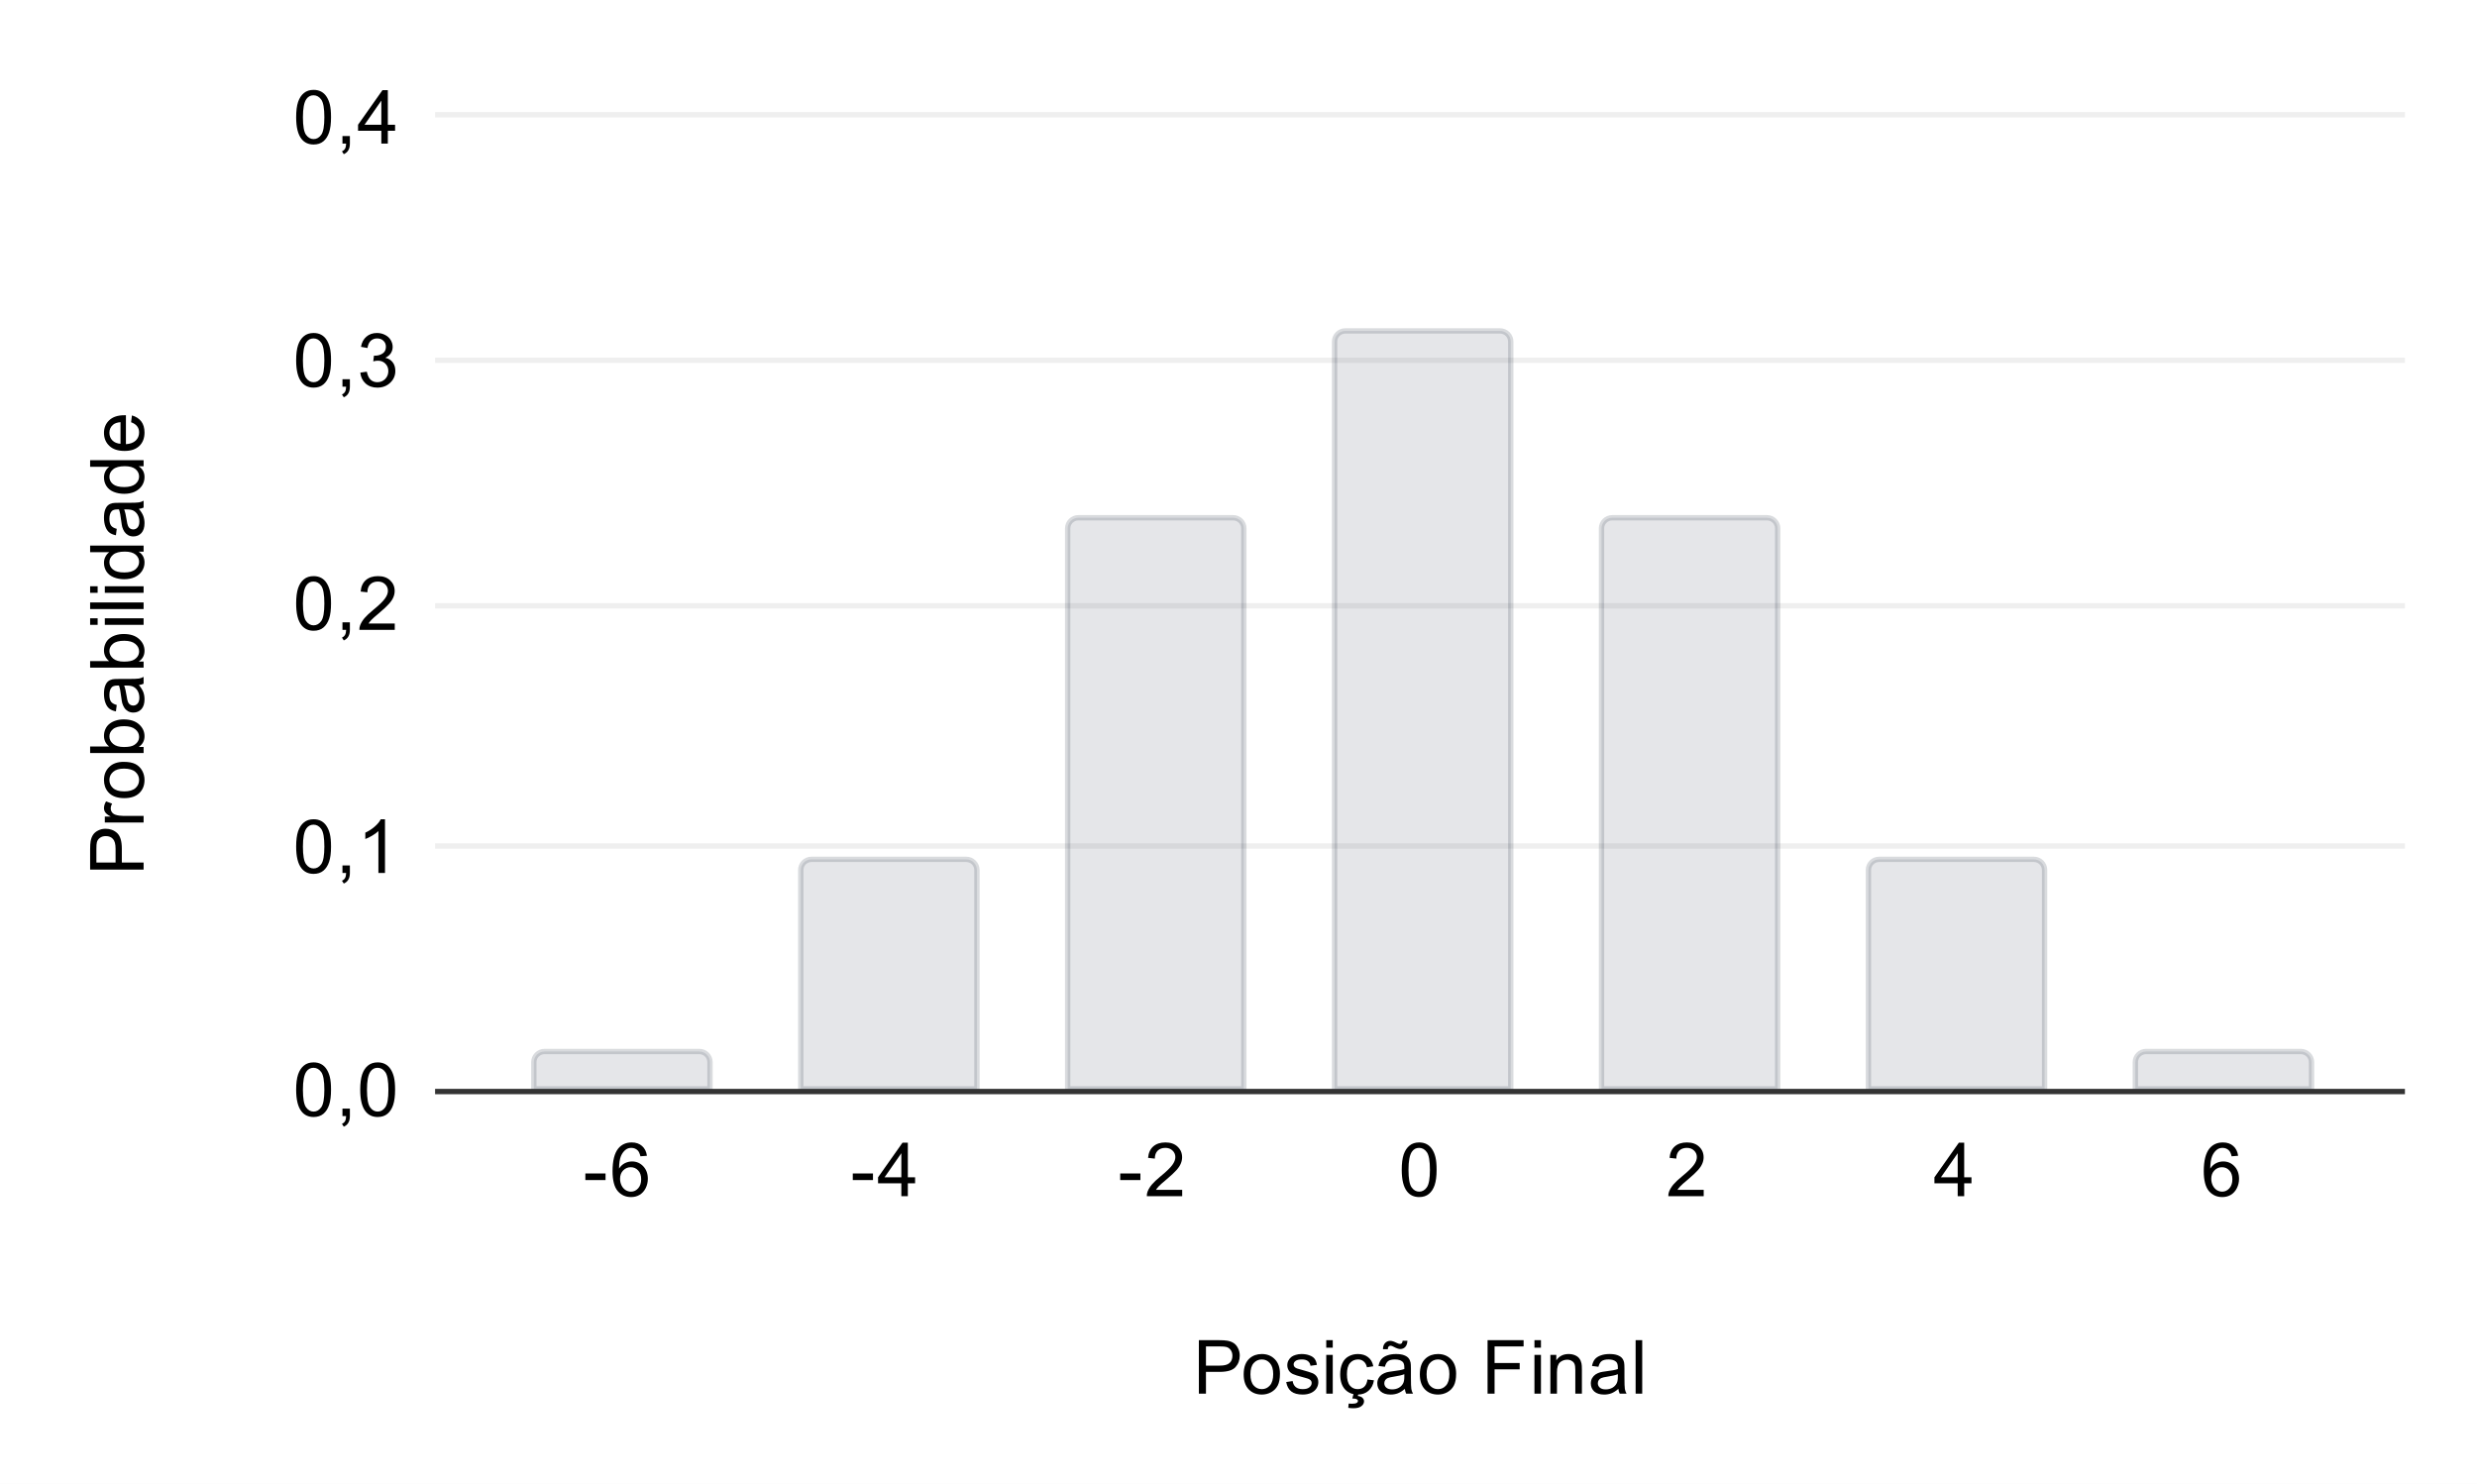
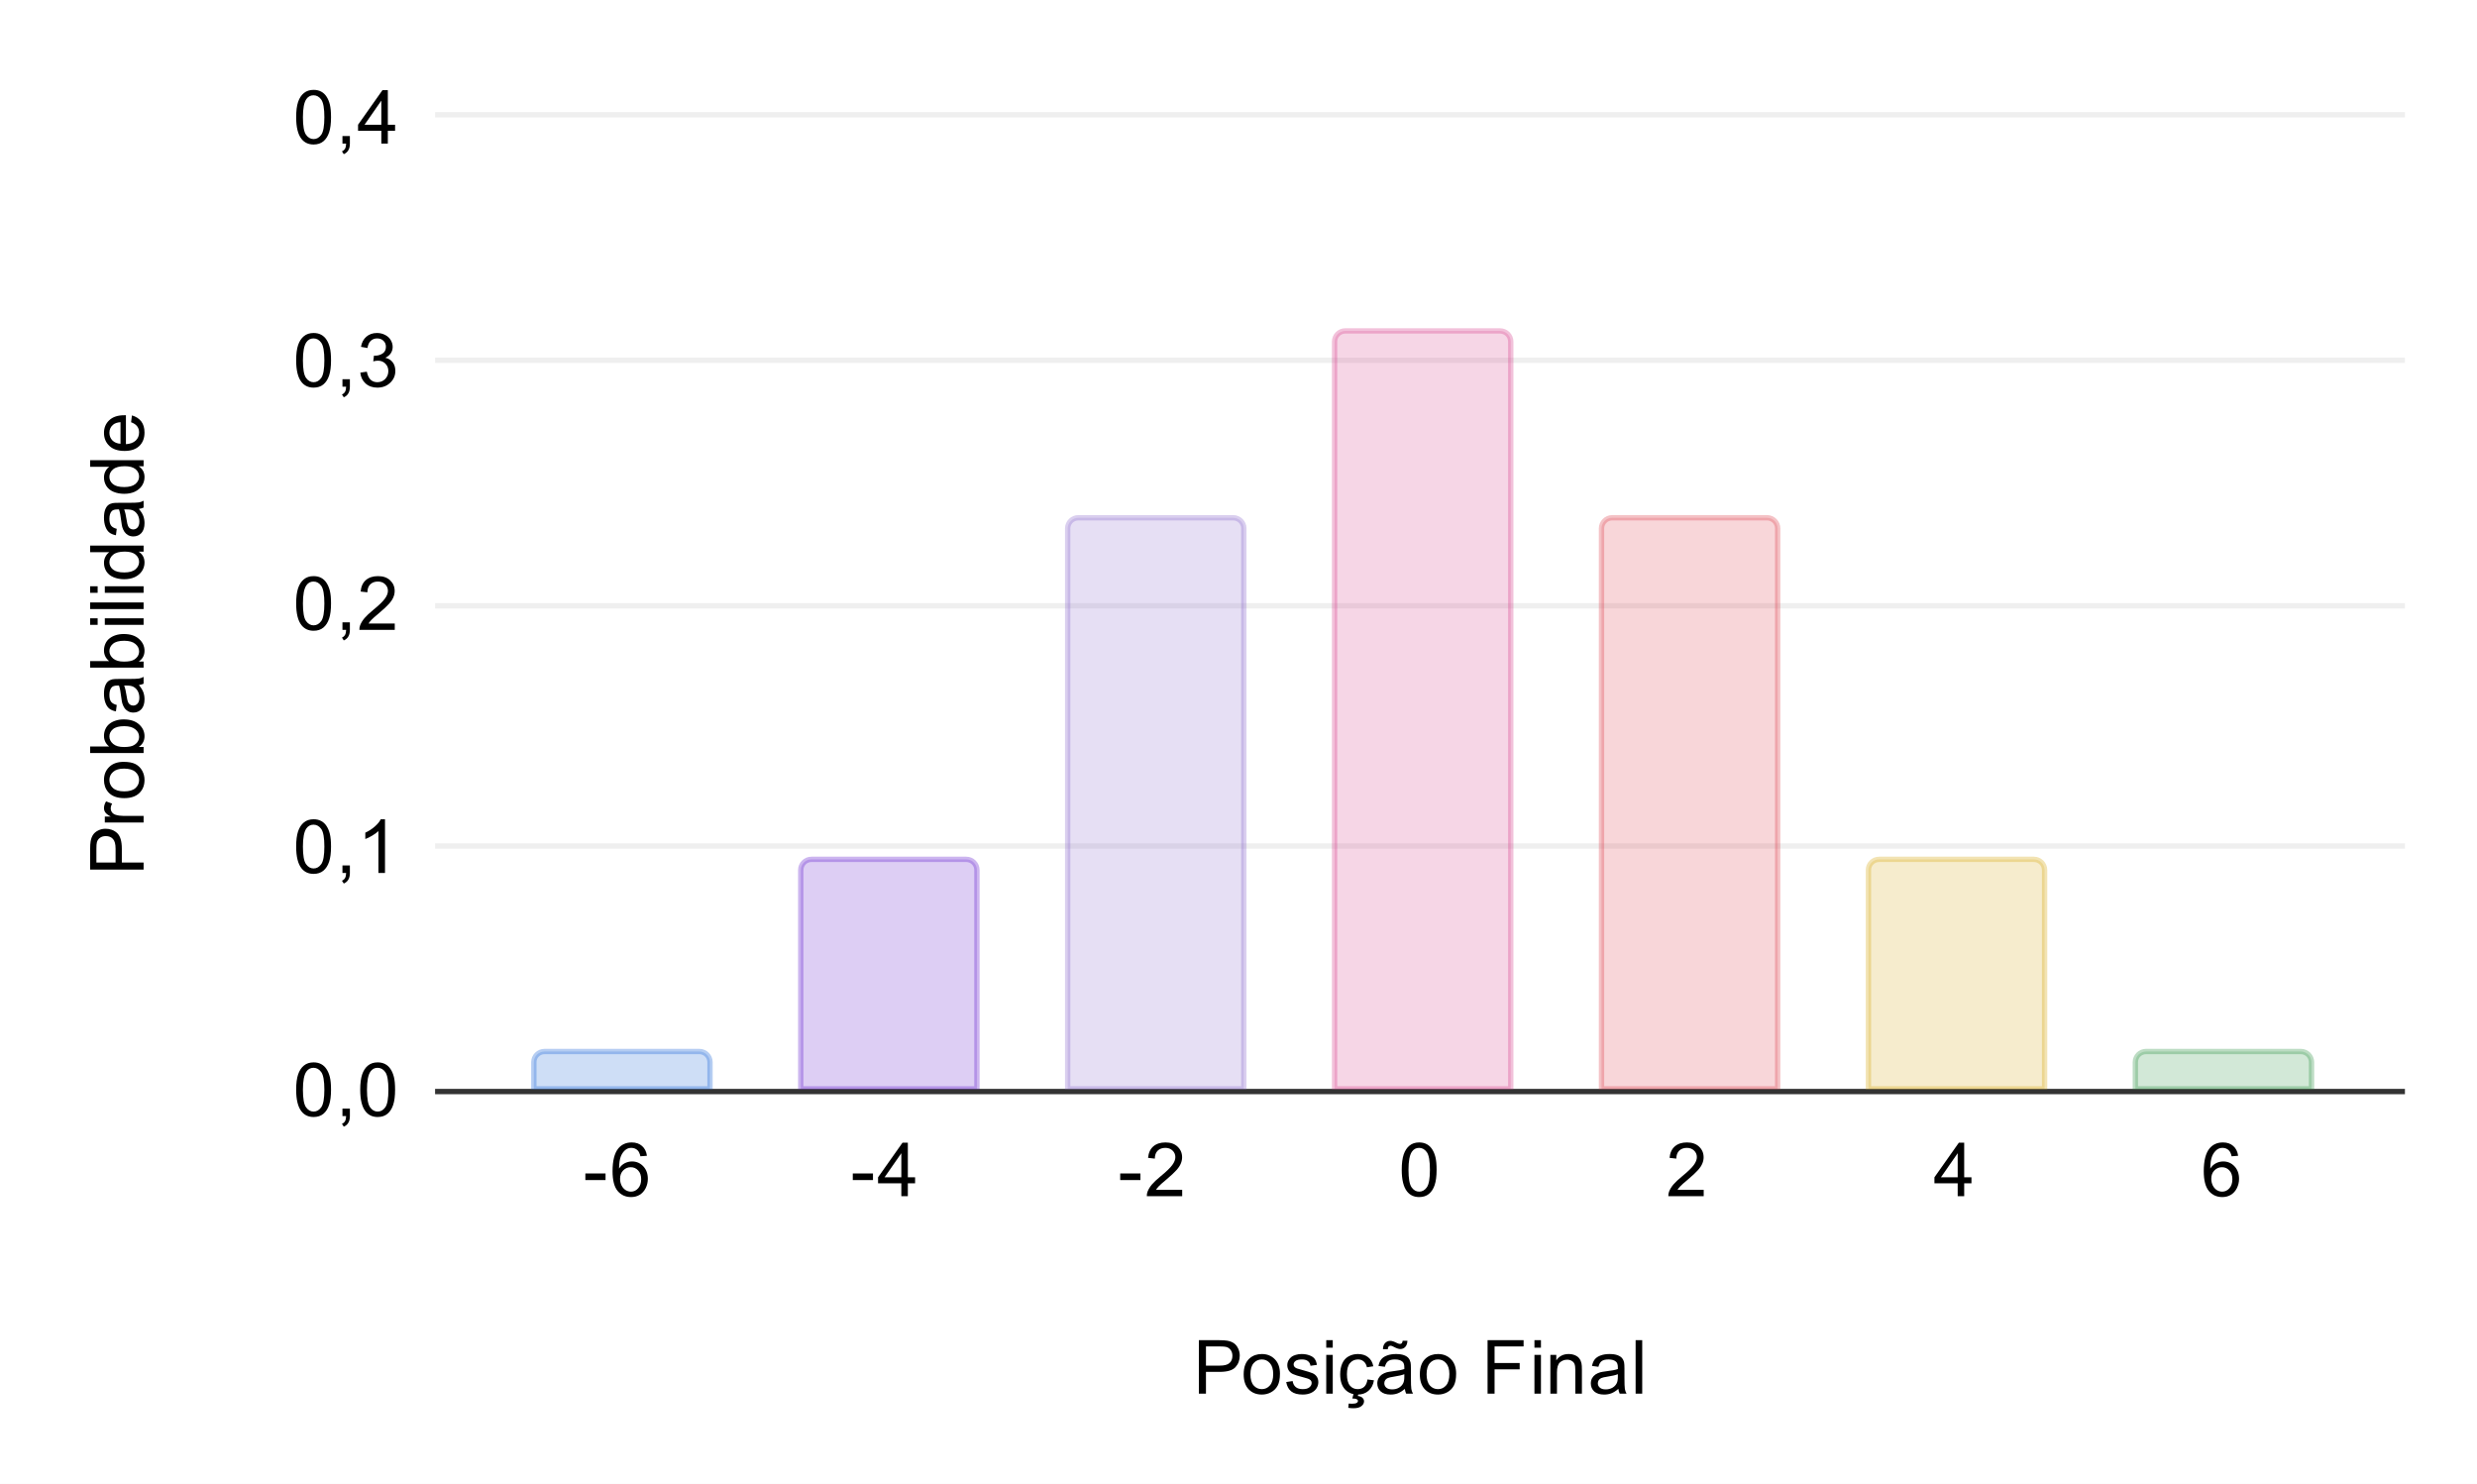
<svg xmlns="http://www.w3.org/2000/svg" version="1.1" viewBox="0.0 0.0 464.0 278.0" fill="none" stroke="none" stroke-linecap="square" stroke-miterlimit="10" width="464" height="278">
  <path fill="#ffffff" d="M0 0L464.0 0L464.0 278.0L0 278.0L0 0Z" fill-rule="nonzero" />
  <path stroke="#333333" stroke-width="1.0" stroke-linecap="butt" d="M81.5 204.5L450.5 204.5" fill-rule="nonzero" />
  <path stroke="#efefef" stroke-width="1.0" stroke-linecap="butt" d="M81.5 158.5L450.5 158.5" fill-rule="nonzero" />
  <path stroke="#efefef" stroke-width="1.0" stroke-linecap="butt" d="M81.5 113.5L450.5 113.5" fill-rule="nonzero" />
  <path stroke="#efefef" stroke-width="1.0" stroke-linecap="butt" d="M81.5 67.5L450.5 67.5" fill-rule="nonzero" />
  <path stroke="#efefef" stroke-width="1.0" stroke-linecap="butt" d="M81.5 21.5L450.5 21.5" fill-rule="nonzero" />
  <clipPath id="id_0">
    <path d="M81.9 21.9L450.1 21.9L450.1 204.1L81.9 204.1L81.9 21.9Z" clip-rule="nonzero" />
  </clipPath>
-   <path stroke="#001128" stroke-width="1.0" stroke-linecap="butt" stroke-opacity="0.149" clip-path="url(#id_0)" d="M133.0 204.0L100.0 204.0L100.0 199.0C100.0 197.895 100.895 197.0 102.0 197.0L131.0 197.0C132.105 197.0 133.0 197.895 133.0 199.0Z" fill-rule="nonzero" />
-   <path fill="#001128" fill-opacity="0.102" clip-path="url(#id_0)" d="M133.0 204.0L100.0 204.0L100.0 199.0C100.0 197.895 100.895 197.0 102.0 197.0L131.0 197.0C132.105 197.0 133.0 197.895 133.0 199.0Z" fill-rule="nonzero" />
-   <path stroke="#001128" stroke-width="1.0" stroke-linecap="butt" stroke-opacity="0.149" clip-path="url(#id_0)" d="M183.0 204.0L150.0 204.0L150.0 163.0C150.0 161.895 150.895 161.0 152.0 161.0L181.0 161.0C182.105 161.0 183.0 161.895 183.0 163.0Z" fill-rule="nonzero" />
-   <path fill="#001128" fill-opacity="0.102" clip-path="url(#id_0)" d="M183.0 204.0L150.0 204.0L150.0 163.0C150.0 161.895 150.895 161.0 152.0 161.0L181.0 161.0C182.105 161.0 183.0 161.895 183.0 163.0Z" fill-rule="nonzero" />
-   <path stroke="#001128" stroke-width="1.0" stroke-linecap="butt" stroke-opacity="0.149" clip-path="url(#id_0)" d="M233.0 204.0L200.0 204.0L200.0 99.0C200.0 97.895 200.895 97.0 202.0 97.0L231.0 97.0C232.105 97.0 233.0 97.895 233.0 99.0Z" fill-rule="nonzero" />
-   <path fill="#001128" fill-opacity="0.102" clip-path="url(#id_0)" d="M233.0 204.0L200.0 204.0L200.0 99.0C200.0 97.895 200.895 97.0 202.0 97.0L231.0 97.0C232.105 97.0 233.0 97.895 233.0 99.0Z" fill-rule="nonzero" />
-   <path stroke="#001128" stroke-width="1.0" stroke-linecap="butt" stroke-opacity="0.149" clip-path="url(#id_0)" d="M283.0 204.0L250.0 204.0L250.0 64.0C250.0 62.895 250.895 62.0 252.0 62.0L281.0 62.0C282.105 62.0 283.0 62.895 283.0 64.0Z" fill-rule="nonzero" />
-   <path fill="#001128" fill-opacity="0.102" clip-path="url(#id_0)" d="M283.0 204.0L250.0 204.0L250.0 64.0C250.0 62.895 250.895 62.0 252.0 62.0L281.0 62.0C282.105 62.0 283.0 62.895 283.0 64.0Z" fill-rule="nonzero" />
-   <path stroke="#001128" stroke-width="1.0" stroke-linecap="butt" stroke-opacity="0.149" clip-path="url(#id_0)" d="M333.0 204.0L300.0 204.0L300.0 99.0C300.0 97.895 300.895 97.0 302.0 97.0L331.0 97.0C332.105 97.0 333.0 97.895 333.0 99.0Z" fill-rule="nonzero" />
-   <path fill="#001128" fill-opacity="0.102" clip-path="url(#id_0)" d="M333.0 204.0L300.0 204.0L300.0 99.0C300.0 97.895 300.895 97.0 302.0 97.0L331.0 97.0C332.105 97.0 333.0 97.895 333.0 99.0Z" fill-rule="nonzero" />
-   <path stroke="#001128" stroke-width="1.0" stroke-linecap="butt" stroke-opacity="0.149" clip-path="url(#id_0)" d="M383.0 204.0L350.0 204.0L350.0 163.0C350.0 161.895 350.895 161.0 352.0 161.0L381.0 161.0C382.105 161.0 383.0 161.895 383.0 163.0Z" fill-rule="nonzero" />
-   <path fill="#001128" fill-opacity="0.102" clip-path="url(#id_0)" d="M383.0 204.0L350.0 204.0L350.0 163.0C350.0 161.895 350.895 161.0 352.0 161.0L381.0 161.0C382.105 161.0 383.0 161.895 383.0 163.0Z" fill-rule="nonzero" />
-   <path stroke="#001128" stroke-width="1.0" stroke-linecap="butt" stroke-opacity="0.149" clip-path="url(#id_0)" d="M433.0 204.0L400.0 204.0L400.0 199.0C400.0 197.895 400.895 197.0 402.0 197.0L431.0 197.0C432.105 197.0 433.0 197.895 433.0 199.0Z" fill-rule="nonzero" />
-   <path fill="#001128" fill-opacity="0.102" clip-path="url(#id_0)" d="M433.0 204.0L400.0 204.0L400.0 199.0C400.0 197.895 400.895 197.0 402.0 197.0L431.0 197.0C432.105 197.0 433.0 197.895 433.0 199.0Z" fill-rule="nonzero" />
+   <path stroke="#0b5cd5" stroke-width="1.0" stroke-linecap="butt" stroke-opacity="0.302" clip-path="url(#id_0)" d="M133.0 204.0L100.0 204.0L100.0 199.0C100.0 197.895 100.895 197.0 102.0 197.0L131.0 197.0C132.105 197.0 133.0 197.895 133.0 199.0Z" fill-rule="nonzero" />
+   <path fill="#0b5cd5" fill-opacity="0.2" clip-path="url(#id_0)" d="M133.0 204.0L100.0 204.0L100.0 199.0C100.0 197.895 100.895 197.0 102.0 197.0L131.0 197.0C132.105 197.0 133.0 197.895 133.0 199.0Z" fill-rule="nonzero" />
+   <path stroke="#560dcb" stroke-width="1.0" stroke-linecap="butt" stroke-opacity="0.302" clip-path="url(#id_0)" d="M183.0 204.0L150.0 204.0L150.0 163.0C150.0 161.895 150.895 161.0 152.0 161.0L181.0 161.0C182.105 161.0 183.0 161.895 183.0 163.0Z" fill-rule="nonzero" />
+   <path fill="#560dcb" fill-opacity="0.2" clip-path="url(#id_0)" d="M183.0 204.0L150.0 204.0L150.0 163.0C150.0 161.895 150.895 161.0 152.0 161.0L181.0 161.0C182.105 161.0 183.0 161.895 183.0 163.0Z" fill-rule="nonzero" />
+   <path stroke="#8660cb" stroke-width="1.0" stroke-linecap="butt" stroke-opacity="0.302" clip-path="url(#id_0)" d="M233.0 204.0L200.0 204.0L200.0 99.0C200.0 97.895 200.895 97.0 202.0 97.0L231.0 97.0C232.105 97.0 233.0 97.895 233.0 99.0Z" fill-rule="nonzero" />
+   <path fill="#8660cb" fill-opacity="0.2" clip-path="url(#id_0)" d="M233.0 204.0L200.0 204.0L200.0 99.0C200.0 97.895 200.895 97.0 202.0 97.0L231.0 97.0C232.105 97.0 233.0 97.895 233.0 99.0Z" fill-rule="nonzero" />
+   <path stroke="#d63384" stroke-width="1.0" stroke-linecap="butt" stroke-opacity="0.302" clip-path="url(#id_0)" d="M283.0 204.0L250.0 204.0L250.0 64.0C250.0 62.895 250.895 62.0 252.0 62.0L281.0 62.0C282.105 62.0 283.0 62.895 283.0 64.0Z" fill-rule="nonzero" />
+   <path fill="#d63384" fill-opacity="0.2" clip-path="url(#id_0)" d="M283.0 204.0L250.0 204.0L250.0 64.0C250.0 62.895 250.895 62.0 252.0 62.0L281.0 62.0C282.105 62.0 283.0 62.895 283.0 64.0Z" fill-rule="nonzero" />
+   <path stroke="#dc3545" stroke-width="1.0" stroke-linecap="butt" stroke-opacity="0.302" clip-path="url(#id_0)" d="M333.0 204.0L300.0 204.0L300.0 99.0C300.0 97.895 300.895 97.0 302.0 97.0L331.0 97.0C332.105 97.0 333.0 97.895 333.0 99.0Z" fill-rule="nonzero" />
+   <path fill="#dc3545" fill-opacity="0.2" clip-path="url(#id_0)" d="M333.0 204.0L300.0 204.0L300.0 99.0C300.0 97.895 300.895 97.0 302.0 97.0L331.0 97.0C332.105 97.0 333.0 97.895 333.0 99.0Z" fill-rule="nonzero" />
+   <path stroke="#d6a206" stroke-width="1.0" stroke-linecap="butt" stroke-opacity="0.302" clip-path="url(#id_0)" d="M383.0 204.0L350.0 204.0L350.0 163.0C350.0 161.895 350.895 161.0 352.0 161.0L381.0 161.0C382.105 161.0 383.0 161.895 383.0 163.0Z" fill-rule="nonzero" />
+   <path fill="#d6a206" fill-opacity="0.2" clip-path="url(#id_0)" d="M383.0 204.0L350.0 204.0L350.0 163.0C350.0 161.895 350.895 161.0 352.0 161.0L381.0 161.0C382.105 161.0 383.0 161.895 383.0 163.0Z" fill-rule="nonzero" />
+   <path stroke="#228c3a" stroke-width="1.0" stroke-linecap="butt" stroke-opacity="0.302" clip-path="url(#id_0)" d="M433.0 204.0L400.0 204.0L400.0 199.0C400.0 197.895 400.895 197.0 402.0 197.0L431.0 197.0C432.105 197.0 433.0 197.895 433.0 199.0Z" fill-rule="nonzero" />
+   <path fill="#228c3a" fill-opacity="0.2" clip-path="url(#id_0)" d="M433.0 204.0L400.0 204.0L400.0 199.0C400.0 197.895 400.895 197.0 402.0 197.0L431.0 197.0C432.105 197.0 433.0 197.895 433.0 199.0Z" fill-rule="nonzero" />
  <path fill="#000000" d="M224.578 261.1L224.578 251.084L228.359 251.084Q229.359 251.084 229.891 251.178Q230.625 251.303 231.125 251.647Q231.625 251.991 231.922 252.616Q232.234 253.225 232.234 253.975Q232.234 255.256 231.422 256.147Q230.609 257.022 228.484 257.022L225.906 257.022L225.906 261.1L224.578 261.1ZM225.906 255.85L228.5 255.85Q229.781 255.85 230.312 255.366Q230.859 254.881 230.859 254.022Q230.859 253.381 230.547 252.944Q230.234 252.491 229.703 252.35Q229.375 252.256 228.469 252.256L225.906 252.256L225.906 255.85ZM232.969 257.475Q232.969 255.459 234.094 254.475Q235.016 253.678 236.375 253.678Q237.859 253.678 238.812 254.662Q239.766 255.631 239.766 257.366Q239.766 258.772 239.344 259.584Q238.922 260.381 238.109 260.834Q237.312 261.272 236.375 261.272Q234.844 261.272 233.906 260.288Q232.969 259.303 232.969 257.475ZM234.234 257.475Q234.234 258.866 234.844 259.569Q235.453 260.256 236.375 260.256Q237.281 260.256 237.891 259.553Q238.5 258.85 238.5 257.428Q238.5 256.084 237.891 255.397Q237.281 254.694 236.375 254.694Q235.453 254.694 234.844 255.381Q234.234 256.069 234.234 257.475ZM240.938 258.928L242.141 258.741Q242.25 259.475 242.719 259.866Q243.188 260.256 244.031 260.256Q244.875 260.256 245.281 259.913Q245.703 259.569 245.703 259.1Q245.703 258.678 245.328 258.444Q245.078 258.272 244.078 258.022Q242.719 257.678 242.188 257.428Q241.672 257.178 241.406 256.741Q241.141 256.303 241.141 255.772Q241.141 255.287 241.359 254.881Q241.578 254.459 241.969 254.178Q242.25 253.975 242.734 253.834Q243.234 253.678 243.812 253.678Q244.656 253.678 245.297 253.928Q245.953 254.162 246.266 254.584Q246.578 255.006 246.688 255.709L245.484 255.881Q245.406 255.319 245.0 255.006Q244.609 254.694 243.891 254.694Q243.047 254.694 242.688 254.975Q242.328 255.241 242.328 255.631Q242.328 255.866 242.469 256.053Q242.625 256.256 242.953 256.381Q243.125 256.444 244.031 256.694Q245.344 257.053 245.859 257.272Q246.375 257.491 246.656 257.913Q246.953 258.334 246.953 258.959Q246.953 259.584 246.594 260.131Q246.25 260.663 245.562 260.975Q244.891 261.272 244.031 261.272Q242.625 261.272 241.875 260.678Q241.141 260.084 240.938 258.928ZM248.438 252.491L248.438 251.084L249.656 251.084L249.656 252.491L248.438 252.491ZM248.438 261.1L248.438 253.834L249.656 253.834L249.656 261.1L248.438 261.1ZM256.156 258.444L257.375 258.6Q257.172 259.85 256.344 260.569Q255.531 261.272 254.344 261.272Q252.859 261.272 251.953 260.303Q251.047 259.319 251.047 257.491Q251.047 256.319 251.438 255.444Q251.828 254.553 252.625 254.116Q253.422 253.678 254.359 253.678Q255.531 253.678 256.281 254.272Q257.047 254.866 257.25 255.975L256.062 256.163Q255.891 255.428 255.453 255.069Q255.016 254.694 254.406 254.694Q253.469 254.694 252.891 255.366Q252.312 256.022 252.312 257.459Q252.312 258.928 252.875 259.6Q253.438 260.256 254.328 260.256Q255.062 260.256 255.547 259.819Q256.031 259.366 256.156 258.444ZM253.312 262.006L253.656 260.803L254.578 260.803L254.344 261.538Q254.938 261.6 255.219 261.881Q255.516 262.178 255.516 262.538Q255.516 263.053 255.016 263.444Q254.531 263.834 253.547 263.834Q252.984 263.834 252.562 263.756L252.641 262.959Q253.078 262.991 253.281 262.991Q253.922 262.991 254.188 262.803Q254.375 262.663 254.375 262.475Q254.375 262.35 254.297 262.256Q254.219 262.163 254.0 262.084Q253.797 262.022 253.312 262.006ZM263.156 260.209Q262.484 260.788 261.844 261.038Q261.219 261.272 260.484 261.272Q259.297 261.272 258.641 260.694Q258.0 260.1 258.0 259.178Q258.0 258.647 258.234 258.209Q258.484 257.772 258.875 257.506Q259.281 257.241 259.766 257.1Q260.125 257.006 260.859 256.913Q262.359 256.741 263.062 256.491Q263.062 256.241 263.062 256.178Q263.062 255.412 262.719 255.116Q262.25 254.694 261.312 254.694Q260.453 254.694 260.031 255.006Q259.625 255.303 259.422 256.069L258.219 255.912Q258.375 255.131 258.75 254.662Q259.141 254.194 259.844 253.944Q260.562 253.678 261.5 253.678Q262.422 253.678 263.0 253.897Q263.578 254.116 263.844 254.444Q264.125 254.772 264.234 255.287Q264.297 255.6 264.297 256.413L264.297 258.053Q264.297 259.772 264.375 260.225Q264.453 260.678 264.688 261.1L263.406 261.1Q263.219 260.709 263.156 260.209ZM263.062 257.459Q262.391 257.725 261.047 257.928Q260.297 258.038 259.969 258.178Q259.656 258.303 259.484 258.569Q259.312 258.834 259.312 259.147Q259.312 259.647 259.688 259.975Q260.062 260.303 260.781 260.303Q261.5 260.303 262.047 259.991Q262.594 259.678 262.859 259.131Q263.062 258.725 263.062 257.913L263.062 257.459ZM259.062 252.772Q259.062 252.053 259.453 251.631Q259.844 251.209 260.453 251.209Q260.875 251.209 261.609 251.584Q262.016 251.787 262.25 251.787Q262.469 251.787 262.578 251.662Q262.703 251.537 262.75 251.194L263.641 251.194Q263.609 251.959 263.234 252.35Q262.875 252.741 262.297 252.741Q261.859 252.741 261.156 252.366Q260.703 252.116 260.5 252.116Q260.266 252.116 260.109 252.287Q259.969 252.444 259.969 252.772L259.062 252.772ZM265.969 257.475Q265.969 255.459 267.094 254.475Q268.016 253.678 269.375 253.678Q270.859 253.678 271.812 254.662Q272.766 255.631 272.766 257.366Q272.766 258.772 272.344 259.584Q271.922 260.381 271.109 260.834Q270.312 261.272 269.375 261.272Q267.844 261.272 266.906 260.288Q265.969 259.303 265.969 257.475ZM267.234 257.475Q267.234 258.866 267.844 259.569Q268.453 260.256 269.375 260.256Q270.281 260.256 270.891 259.553Q271.5 258.85 271.5 257.428Q271.5 256.084 270.891 255.397Q270.281 254.694 269.375 254.694Q268.453 254.694 267.844 255.381Q267.234 256.069 267.234 257.475ZM278.656 261.1L278.656 251.084L285.406 251.084L285.406 252.256L279.969 252.256L279.969 255.366L284.672 255.366L284.672 256.553L279.969 256.553L279.969 261.1L278.656 261.1ZM287.438 252.491L287.438 251.084L288.656 251.084L288.656 252.491L287.438 252.491ZM287.438 261.1L287.438 253.834L288.656 253.834L288.656 261.1L287.438 261.1ZM290.422 261.1L290.422 253.834L291.531 253.834L291.531 254.866Q292.328 253.678 293.844 253.678Q294.5 253.678 295.047 253.912Q295.594 254.147 295.859 254.537Q296.141 254.912 296.25 255.444Q296.328 255.787 296.328 256.631L296.328 261.1L295.094 261.1L295.094 256.678Q295.094 255.928 294.953 255.569Q294.812 255.194 294.438 254.975Q294.078 254.741 293.578 254.741Q292.797 254.741 292.219 255.241Q291.656 255.741 291.656 257.131L291.656 261.1L290.422 261.1ZM303.156 260.209Q302.484 260.788 301.844 261.038Q301.219 261.272 300.484 261.272Q299.297 261.272 298.641 260.694Q298.0 260.1 298.0 259.178Q298.0 258.647 298.234 258.209Q298.484 257.772 298.875 257.506Q299.281 257.241 299.766 257.1Q300.125 257.006 300.859 256.913Q302.359 256.741 303.062 256.491Q303.062 256.241 303.062 256.178Q303.062 255.412 302.719 255.116Q302.25 254.694 301.312 254.694Q300.453 254.694 300.031 255.006Q299.625 255.303 299.422 256.069L298.219 255.912Q298.375 255.131 298.75 254.662Q299.141 254.194 299.844 253.944Q300.562 253.678 301.5 253.678Q302.422 253.678 303.0 253.897Q303.578 254.116 303.844 254.444Q304.125 254.772 304.234 255.287Q304.297 255.6 304.297 256.413L304.297 258.053Q304.297 259.772 304.375 260.225Q304.453 260.678 304.688 261.1L303.406 261.1Q303.219 260.709 303.156 260.209ZM303.062 257.459Q302.391 257.725 301.047 257.928Q300.297 258.038 299.969 258.178Q299.656 258.303 299.484 258.569Q299.312 258.834 299.312 259.147Q299.312 259.647 299.688 259.975Q300.062 260.303 300.781 260.303Q301.5 260.303 302.047 259.991Q302.594 259.678 302.859 259.131Q303.062 258.725 303.062 257.913L303.062 257.459ZM306.391 261.1L306.391 251.084L307.625 251.084L307.625 261.1L306.391 261.1Z" fill-rule="nonzero" />
  <path fill="#000000" d="M26.9 162.922L16.884 162.922L16.884 159.141Q16.884 158.141 16.978 157.609Q17.103 156.875 17.447 156.375Q17.791 155.875 18.416 155.578Q19.025 155.266 19.775 155.266Q21.056 155.266 21.947 156.078Q22.822 156.891 22.822 159.016L22.822 161.594L26.9 161.594L26.9 162.922ZM21.65 161.594L21.65 159.0Q21.65 157.719 21.166 157.188Q20.681 156.641 19.822 156.641Q19.181 156.641 18.744 156.953Q18.291 157.266 18.15 157.797Q18.056 158.125 18.056 159.031L18.056 161.594L21.65 161.594ZM26.9 154.094L19.634 154.094L19.634 152.984L20.744 152.984Q19.963 152.562 19.728 152.203Q19.478 151.844 19.478 151.406Q19.478 150.781 19.869 150.141L21.009 150.562Q20.744 151.016 20.744 151.469Q20.744 151.875 20.994 152.203Q21.228 152.516 21.666 152.656Q22.322 152.859 23.103 152.859L26.9 152.859L26.9 154.094ZM23.275 149.531Q21.259 149.531 20.275 148.406Q19.478 147.484 19.478 146.125Q19.478 144.641 20.463 143.688Q21.431 142.734 23.166 142.734Q24.572 142.734 25.384 143.156Q26.181 143.578 26.634 144.391Q27.072 145.188 27.072 146.125Q27.072 147.656 26.088 148.594Q25.103 149.531 23.275 149.531ZM23.275 148.266Q24.666 148.266 25.369 147.656Q26.056 147.047 26.056 146.125Q26.056 145.219 25.353 144.609Q24.65 144.0 23.228 144.0Q21.884 144.0 21.197 144.609Q20.494 145.219 20.494 146.125Q20.494 147.047 21.181 147.656Q21.869 148.266 23.275 148.266ZM26.9 139.938L26.9 141.078L16.884 141.078L16.884 139.859L20.447 139.859Q19.478 139.078 19.478 137.859Q19.478 137.188 19.744 136.594Q20.009 136.0 20.509 135.609Q20.994 135.219 21.681 135.0Q22.369 134.781 23.166 134.781Q25.025 134.781 26.056 135.719Q27.072 136.641 27.072 137.922Q27.072 139.203 25.994 139.938L26.9 139.938ZM23.213 139.953Q24.525 139.953 25.103 139.594Q26.056 139.016 26.056 138.031Q26.056 137.219 25.353 136.641Q24.65 136.047 23.259 136.047Q21.838 136.047 21.166 136.609Q20.494 137.172 20.494 137.969Q20.494 138.781 21.197 139.375Q21.884 139.953 23.213 139.953ZM26.009 128.344Q26.588 129.016 26.838 129.656Q27.072 130.281 27.072 131.016Q27.072 132.203 26.494 132.859Q25.9 133.5 24.978 133.5Q24.447 133.5 24.009 133.266Q23.572 133.016 23.306 132.625Q23.041 132.219 22.9 131.734Q22.806 131.375 22.713 130.641Q22.541 129.141 22.291 128.438Q22.041 128.438 21.978 128.438Q21.213 128.438 20.916 128.781Q20.494 129.25 20.494 130.188Q20.494 131.047 20.806 131.469Q21.103 131.875 21.869 132.078L21.713 133.281Q20.931 133.125 20.463 132.75Q19.994 132.359 19.744 131.656Q19.478 130.938 19.478 130.0Q19.478 129.078 19.697 128.5Q19.916 127.922 20.244 127.656Q20.572 127.375 21.088 127.266Q21.4 127.203 22.213 127.203L23.853 127.203Q25.572 127.203 26.025 127.125Q26.478 127.047 26.9 126.812L26.9 128.094Q26.509 128.281 26.009 128.344ZM23.259 128.438Q23.525 129.109 23.728 130.453Q23.838 131.203 23.978 131.531Q24.103 131.844 24.369 132.016Q24.634 132.188 24.947 132.188Q25.447 132.188 25.775 131.812Q26.103 131.438 26.103 130.719Q26.103 130.0 25.791 129.453Q25.478 128.906 24.931 128.641Q24.525 128.438 23.713 128.438L23.259 128.438ZM26.9 123.938L26.9 125.078L16.884 125.078L16.884 123.859L20.447 123.859Q19.478 123.078 19.478 121.859Q19.478 121.188 19.744 120.594Q20.009 120.0 20.509 119.609Q20.994 119.219 21.681 119.0Q22.369 118.781 23.166 118.781Q25.025 118.781 26.056 119.719Q27.072 120.641 27.072 121.922Q27.072 123.203 25.994 123.938L26.9 123.938ZM23.213 123.953Q24.525 123.953 25.103 123.594Q26.056 123.016 26.056 122.031Q26.056 121.219 25.353 120.641Q24.65 120.047 23.259 120.047Q21.838 120.047 21.166 120.609Q20.494 121.172 20.494 121.969Q20.494 122.781 21.197 123.375Q21.884 123.953 23.213 123.953ZM18.291 117.062L16.884 117.062L16.884 115.844L18.291 115.844L18.291 117.062ZM26.9 117.062L19.634 117.062L19.634 115.844L26.9 115.844L26.9 117.062ZM26.9 114.109L16.884 114.109L16.884 112.875L26.9 112.875L26.9 114.109ZM18.291 111.062L16.884 111.062L16.884 109.844L18.291 109.844L18.291 111.062ZM26.9 111.062L19.634 111.062L19.634 109.844L26.9 109.844L26.9 111.062ZM26.9 103.359L25.978 103.359Q27.072 104.062 27.072 105.391Q27.072 106.266 26.588 107.0Q26.103 107.719 25.244 108.125Q24.384 108.516 23.275 108.516Q22.197 108.516 21.306 108.156Q20.416 107.797 19.947 107.078Q19.478 106.344 19.478 105.453Q19.478 104.797 19.759 104.281Q20.025 103.766 20.478 103.453L16.884 103.453L16.884 102.219L26.9 102.219L26.9 103.359ZM23.275 107.25Q24.666 107.25 25.369 106.672Q26.056 106.078 26.056 105.281Q26.056 104.469 25.4 103.906Q24.728 103.344 23.384 103.344Q21.884 103.344 21.197 103.922Q20.494 104.5 20.494 105.328Q20.494 106.156 21.166 106.703Q21.838 107.25 23.275 107.25ZM26.009 95.344Q26.588 96.016 26.838 96.656Q27.072 97.281 27.072 98.016Q27.072 99.203 26.494 99.859Q25.9 100.5 24.978 100.5Q24.447 100.5 24.009 100.266Q23.572 100.016 23.306 99.625Q23.041 99.219 22.9 98.734Q22.806 98.375 22.713 97.641Q22.541 96.141 22.291 95.438Q22.041 95.438 21.978 95.438Q21.213 95.438 20.916 95.781Q20.494 96.25 20.494 97.188Q20.494 98.047 20.806 98.469Q21.103 98.875 21.869 99.078L21.713 100.281Q20.931 100.125 20.463 99.75Q19.994 99.359 19.744 98.656Q19.478 97.938 19.478 97.0Q19.478 96.078 19.697 95.5Q19.916 94.922 20.244 94.656Q20.572 94.375 21.088 94.266Q21.4 94.203 22.213 94.203L23.853 94.203Q25.572 94.203 26.025 94.125Q26.478 94.047 26.9 93.812L26.9 95.094Q26.509 95.281 26.009 95.344ZM23.259 95.438Q23.525 96.109 23.728 97.453Q23.838 98.203 23.978 98.531Q24.103 98.844 24.369 99.016Q24.634 99.188 24.947 99.188Q25.447 99.188 25.775 98.812Q26.103 98.438 26.103 97.719Q26.103 97.0 25.791 96.453Q25.478 95.906 24.931 95.641Q24.525 95.438 23.713 95.438L23.259 95.438ZM26.9 87.359L25.978 87.359Q27.072 88.062 27.072 89.391Q27.072 90.266 26.588 91.0Q26.103 91.719 25.244 92.125Q24.384 92.516 23.275 92.516Q22.197 92.516 21.306 92.156Q20.416 91.797 19.947 91.078Q19.478 90.344 19.478 89.453Q19.478 88.797 19.759 88.281Q20.025 87.766 20.478 87.453L16.884 87.453L16.884 86.219L26.9 86.219L26.9 87.359ZM23.275 91.25Q24.666 91.25 25.369 90.672Q26.056 90.078 26.056 89.281Q26.056 88.469 25.4 87.906Q24.728 87.344 23.384 87.344Q21.884 87.344 21.197 87.922Q20.494 88.5 20.494 89.328Q20.494 90.156 21.166 90.703Q21.838 91.25 23.275 91.25ZM24.556 79.109L24.713 77.828Q25.838 78.141 26.463 78.953Q27.072 79.766 27.072 81.031Q27.072 82.625 26.088 83.562Q25.103 84.484 23.338 84.484Q21.494 84.484 20.494 83.547Q19.478 82.594 19.478 81.094Q19.478 79.641 20.478 78.719Q21.463 77.797 23.259 77.797Q23.369 77.797 23.588 77.797L23.588 83.219Q24.775 83.141 25.416 82.547Q26.056 81.938 26.056 81.016Q26.056 80.344 25.697 79.875Q25.338 79.391 24.556 79.109ZM22.572 83.141L22.572 79.094Q21.65 79.172 21.197 79.562Q20.494 80.141 20.494 81.078Q20.494 81.938 21.056 82.516Q21.619 83.078 22.572 83.141Z" fill-rule="nonzero" />
  <path fill="#000000" d="M55.478 204.162Q55.478 202.381 55.837 201.303Q56.212 200.209 56.931 199.631Q57.65 199.037 58.744 199.037Q59.556 199.037 60.166 199.366Q60.775 199.694 61.166 200.303Q61.572 200.912 61.791 201.787Q62.009 202.662 62.009 204.162Q62.009 205.928 61.65 207.006Q61.291 208.084 60.572 208.678Q59.853 209.272 58.744 209.272Q57.306 209.272 56.478 208.225Q55.478 206.975 55.478 204.162ZM56.744 204.162Q56.744 206.631 57.322 207.444Q57.9 208.256 58.744 208.256Q59.603 208.256 60.181 207.444Q60.759 206.616 60.759 204.162Q60.759 201.678 60.181 200.866Q59.603 200.053 58.728 200.053Q57.884 200.053 57.384 200.772Q56.744 201.694 56.744 204.162ZM64.15 209.1L64.15 207.694L65.541 207.694L65.541 209.1Q65.541 209.866 65.259 210.334Q64.994 210.819 64.4 211.084L64.056 210.553Q64.447 210.381 64.634 210.053Q64.822 209.725 64.838 209.1L64.15 209.1ZM67.478 204.162Q67.478 202.381 67.838 201.303Q68.213 200.209 68.931 199.631Q69.65 199.037 70.744 199.037Q71.556 199.037 72.166 199.366Q72.775 199.694 73.166 200.303Q73.572 200.912 73.791 201.787Q74.009 202.662 74.009 204.162Q74.009 205.928 73.65 207.006Q73.291 208.084 72.572 208.678Q71.853 209.272 70.744 209.272Q69.306 209.272 68.478 208.225Q67.478 206.975 67.478 204.162ZM68.744 204.162Q68.744 206.631 69.322 207.444Q69.9 208.256 70.744 208.256Q71.603 208.256 72.181 207.444Q72.759 206.616 72.759 204.162Q72.759 201.678 72.181 200.866Q71.603 200.053 70.728 200.053Q69.884 200.053 69.384 200.772Q68.744 201.694 68.744 204.162Z" fill-rule="nonzero" />
  <path fill="#000000" d="M55.478 158.613Q55.478 156.831 55.837 155.753Q56.212 154.659 56.931 154.081Q57.65 153.488 58.744 153.488Q59.556 153.488 60.166 153.816Q60.775 154.144 61.166 154.753Q61.572 155.363 61.791 156.238Q62.009 157.113 62.009 158.613Q62.009 160.378 61.65 161.456Q61.291 162.534 60.572 163.128Q59.853 163.722 58.744 163.722Q57.306 163.722 56.478 162.675Q55.478 161.425 55.478 158.613ZM56.744 158.613Q56.744 161.081 57.322 161.894Q57.9 162.706 58.744 162.706Q59.603 162.706 60.181 161.894Q60.759 161.066 60.759 158.613Q60.759 156.128 60.181 155.316Q59.603 154.503 58.728 154.503Q57.884 154.503 57.384 155.222Q56.744 156.144 56.744 158.613ZM64.15 163.55L64.15 162.144L65.541 162.144L65.541 163.55Q65.541 164.316 65.259 164.784Q64.994 165.269 64.4 165.534L64.056 165.003Q64.447 164.831 64.634 164.503Q64.822 164.175 64.838 163.55L64.15 163.55ZM72.119 163.55L70.884 163.55L70.884 155.706Q70.447 156.128 69.713 156.566Q68.994 156.988 68.431 157.191L68.431 156.003Q69.463 155.519 70.228 154.831Q71.009 154.144 71.322 153.488L72.119 153.488L72.119 163.55Z" fill-rule="nonzero" />
  <path fill="#000000" d="M55.478 113.062Q55.478 111.281 55.837 110.203Q56.212 109.109 56.931 108.531Q57.65 107.938 58.744 107.938Q59.556 107.938 60.166 108.266Q60.775 108.594 61.166 109.203Q61.572 109.812 61.791 110.688Q62.009 111.562 62.009 113.062Q62.009 114.828 61.65 115.906Q61.291 116.984 60.572 117.578Q59.853 118.172 58.744 118.172Q57.306 118.172 56.478 117.125Q55.478 115.875 55.478 113.062ZM56.744 113.062Q56.744 115.531 57.322 116.344Q57.9 117.156 58.744 117.156Q59.603 117.156 60.181 116.344Q60.759 115.516 60.759 113.062Q60.759 110.578 60.181 109.766Q59.603 108.953 58.728 108.953Q57.884 108.953 57.384 109.672Q56.744 110.594 56.744 113.062ZM64.15 118.0L64.15 116.594L65.541 116.594L65.541 118.0Q65.541 118.766 65.259 119.234Q64.994 119.719 64.4 119.984L64.056 119.453Q64.447 119.281 64.634 118.953Q64.822 118.625 64.838 118.0L64.15 118.0ZM73.947 116.812L73.947 118.0L67.322 118.0Q67.306 117.562 67.463 117.141Q67.728 116.469 68.275 115.812Q68.838 115.156 69.884 114.297Q71.525 112.953 72.088 112.172Q72.666 111.391 72.666 110.688Q72.666 109.953 72.134 109.453Q71.619 108.953 70.791 108.953Q69.9 108.953 69.353 109.484Q68.822 110.016 68.822 110.969L67.556 110.828Q67.681 109.422 68.525 108.688Q69.384 107.938 70.806 107.938Q72.259 107.938 73.088 108.734Q73.931 109.531 73.931 110.719Q73.931 111.328 73.681 111.906Q73.447 112.484 72.869 113.125Q72.306 113.766 70.978 114.891Q69.869 115.812 69.556 116.156Q69.244 116.484 69.041 116.812L73.947 116.812Z" fill-rule="nonzero" />
  <path fill="#000000" d="M55.478 67.513Q55.478 65.731 55.837 64.653Q56.212 63.559 56.931 62.981Q57.65 62.387 58.744 62.387Q59.556 62.387 60.166 62.716Q60.775 63.044 61.166 63.653Q61.572 64.263 61.791 65.138Q62.009 66.013 62.009 67.513Q62.009 69.278 61.65 70.356Q61.291 71.434 60.572 72.028Q59.853 72.622 58.744 72.622Q57.306 72.622 56.478 71.575Q55.478 70.325 55.478 67.513ZM56.744 67.513Q56.744 69.981 57.322 70.794Q57.9 71.606 58.744 71.606Q59.603 71.606 60.181 70.794Q60.759 69.966 60.759 67.513Q60.759 65.028 60.181 64.216Q59.603 63.403 58.728 63.403Q57.884 63.403 57.384 64.122Q56.744 65.044 56.744 67.513ZM64.15 72.45L64.15 71.044L65.541 71.044L65.541 72.45Q65.541 73.216 65.259 73.684Q64.994 74.169 64.4 74.434L64.056 73.903Q64.447 73.731 64.634 73.403Q64.822 73.075 64.838 72.45L64.15 72.45ZM67.494 69.809L68.713 69.638Q68.931 70.684 69.431 71.153Q69.947 71.606 70.681 71.606Q71.556 71.606 72.15 71.013Q72.744 70.403 72.744 69.513Q72.744 68.669 72.181 68.122Q71.634 67.575 70.791 67.575Q70.431 67.575 69.916 67.7L70.056 66.622Q70.181 66.638 70.244 66.638Q71.041 66.638 71.666 66.231Q72.291 65.825 72.291 64.966Q72.291 64.294 71.838 63.856Q71.384 63.403 70.65 63.403Q69.931 63.403 69.447 63.856Q68.978 64.294 68.838 65.2L67.619 64.981Q67.838 63.747 68.634 63.075Q69.431 62.387 70.619 62.387Q71.447 62.387 72.134 62.747Q72.822 63.091 73.181 63.7Q73.556 64.309 73.556 64.997Q73.556 65.638 73.213 66.169Q72.869 66.7 72.181 67.028Q73.072 67.231 73.556 67.872Q74.056 68.513 74.056 69.497Q74.056 70.809 73.088 71.716Q72.134 72.622 70.681 72.622Q69.353 72.622 68.478 71.841Q67.619 71.059 67.494 69.809Z" fill-rule="nonzero" />
  <path fill="#000000" d="M55.478 21.962Q55.478 20.181 55.837 19.103Q56.212 18.009 56.931 17.431Q57.65 16.837 58.744 16.837Q59.556 16.837 60.166 17.166Q60.775 17.494 61.166 18.103Q61.572 18.712 61.791 19.587Q62.009 20.462 62.009 21.962Q62.009 23.728 61.65 24.806Q61.291 25.884 60.572 26.478Q59.853 27.072 58.744 27.072Q57.306 27.072 56.478 26.025Q55.478 24.775 55.478 21.962ZM56.744 21.962Q56.744 24.431 57.322 25.244Q57.9 26.056 58.744 26.056Q59.603 26.056 60.181 25.244Q60.759 24.416 60.759 21.962Q60.759 19.478 60.181 18.666Q59.603 17.853 58.728 17.853Q57.884 17.853 57.384 18.572Q56.744 19.494 56.744 21.962ZM64.15 26.9L64.15 25.494L65.541 25.494L65.541 26.9Q65.541 27.666 65.259 28.134Q64.994 28.619 64.4 28.884L64.056 28.353Q64.447 28.181 64.634 27.853Q64.822 27.525 64.838 26.9L64.15 26.9ZM71.431 26.9L71.431 24.494L67.072 24.494L67.072 23.369L71.65 16.884L72.65 16.884L72.65 23.369L74.009 23.369L74.009 24.494L72.65 24.494L72.65 26.9L71.431 26.9ZM71.431 23.369L71.431 18.853L68.291 23.369L71.431 23.369Z" fill-rule="nonzero" />
  <path fill="#000000" d="M109.652 221.084L109.652 219.85L113.433 219.85L113.433 221.084L109.652 221.084ZM121.183 216.537L119.964 216.631Q119.792 215.897 119.496 215.569Q118.996 215.053 118.261 215.053Q117.667 215.053 117.23 215.381Q116.652 215.803 116.308 216.616Q115.98 217.428 115.964 218.928Q116.402 218.256 117.042 217.928Q117.699 217.6 118.402 217.6Q119.636 217.6 120.496 218.506Q121.355 219.412 121.355 220.85Q121.355 221.787 120.949 222.6Q120.542 223.412 119.824 223.85Q119.121 224.272 118.214 224.272Q116.683 224.272 115.714 223.147Q114.746 222.006 114.746 219.412Q114.746 216.506 115.808 215.178Q116.746 214.037 118.339 214.037Q119.527 214.037 120.277 214.709Q121.027 215.366 121.183 216.537ZM116.152 220.85Q116.152 221.491 116.417 222.069Q116.699 222.647 117.183 222.959Q117.667 223.256 118.199 223.256Q118.98 223.256 119.542 222.631Q120.105 222.006 120.105 220.928Q120.105 219.881 119.542 219.287Q118.996 218.678 118.152 218.678Q117.324 218.678 116.73 219.287Q116.152 219.881 116.152 220.85Z" fill-rule="nonzero" />
  <path fill="#000000" d="M159.747 221.084L159.747 219.85L163.528 219.85L163.528 221.084L159.747 221.084ZM168.841 224.1L168.841 221.694L164.481 221.694L164.481 220.569L169.06 214.084L170.06 214.084L170.06 220.569L171.419 220.569L171.419 221.694L170.06 221.694L170.06 224.1L168.841 224.1ZM168.841 220.569L168.841 216.053L165.7 220.569L168.841 220.569Z" fill-rule="nonzero" />
  <path fill="#000000" d="M209.842 221.084L209.842 219.85L213.624 219.85L213.624 221.084L209.842 221.084ZM221.452 222.912L221.452 224.1L214.827 224.1Q214.811 223.662 214.967 223.241Q215.233 222.569 215.78 221.912Q216.342 221.256 217.389 220.397Q219.03 219.053 219.592 218.272Q220.17 217.491 220.17 216.787Q220.17 216.053 219.639 215.553Q219.124 215.053 218.295 215.053Q217.405 215.053 216.858 215.584Q216.327 216.116 216.327 217.069L215.061 216.928Q215.186 215.522 216.03 214.787Q216.889 214.037 218.311 214.037Q219.764 214.037 220.592 214.834Q221.436 215.631 221.436 216.819Q221.436 217.428 221.186 218.006Q220.952 218.584 220.374 219.225Q219.811 219.866 218.483 220.991Q217.374 221.912 217.061 222.256Q216.749 222.584 216.545 222.912L221.452 222.912Z" fill-rule="nonzero" />
  <path fill="#000000" d="M262.578 219.162Q262.578 217.381 262.938 216.303Q263.312 215.209 264.031 214.631Q264.75 214.037 265.844 214.037Q266.656 214.037 267.266 214.366Q267.875 214.694 268.266 215.303Q268.672 215.912 268.891 216.787Q269.109 217.662 269.109 219.162Q269.109 220.928 268.75 222.006Q268.391 223.084 267.672 223.678Q266.953 224.272 265.844 224.272Q264.406 224.272 263.578 223.225Q262.578 221.975 262.578 219.162ZM263.844 219.162Q263.844 221.631 264.422 222.444Q265.0 223.256 265.844 223.256Q266.703 223.256 267.281 222.444Q267.859 221.616 267.859 219.162Q267.859 216.678 267.281 215.866Q266.703 215.053 265.828 215.053Q264.984 215.053 264.484 215.772Q263.844 216.694 263.844 219.162Z" fill-rule="nonzero" />
  <path fill="#000000" d="M319.142 222.912L319.142 224.1L312.517 224.1Q312.502 223.662 312.658 223.241Q312.923 222.569 313.47 221.912Q314.033 221.256 315.08 220.397Q316.72 219.053 317.283 218.272Q317.861 217.491 317.861 216.787Q317.861 216.053 317.33 215.553Q316.814 215.053 315.986 215.053Q315.095 215.053 314.548 215.584Q314.017 216.116 314.017 217.069L312.752 216.928Q312.877 215.522 313.72 214.787Q314.58 214.037 316.002 214.037Q317.455 214.037 318.283 214.834Q319.127 215.631 319.127 216.819Q319.127 217.428 318.877 218.006Q318.642 218.584 318.064 219.225Q317.502 219.866 316.173 220.991Q315.064 221.912 314.752 222.256Q314.439 222.584 314.236 222.912L319.142 222.912Z" fill-rule="nonzero" />
  <path fill="#000000" d="M366.722 224.1L366.722 221.694L362.362 221.694L362.362 220.569L366.94 214.084L367.94 214.084L367.94 220.569L369.3 220.569L369.3 221.694L367.94 221.694L367.94 224.1L366.722 224.1ZM366.722 220.569L366.722 216.053L363.581 220.569L366.722 220.569Z" fill-rule="nonzero" />
  <path fill="#000000" d="M419.254 216.537L418.036 216.631Q417.864 215.897 417.567 215.569Q417.067 215.053 416.333 215.053Q415.739 215.053 415.301 215.381Q414.723 215.803 414.379 216.616Q414.051 217.428 414.036 218.928Q414.473 218.256 415.114 217.928Q415.77 217.6 416.473 217.6Q417.708 217.6 418.567 218.506Q419.426 219.412 419.426 220.85Q419.426 221.787 419.02 222.6Q418.614 223.412 417.895 223.85Q417.192 224.272 416.286 224.272Q414.754 224.272 413.786 223.147Q412.817 222.006 412.817 219.412Q412.817 216.506 413.879 215.178Q414.817 214.037 416.411 214.037Q417.598 214.037 418.348 214.709Q419.098 215.366 419.254 216.537ZM414.223 220.85Q414.223 221.491 414.489 222.069Q414.77 222.647 415.254 222.959Q415.739 223.256 416.27 223.256Q417.051 223.256 417.614 222.631Q418.176 222.006 418.176 220.928Q418.176 219.881 417.614 219.287Q417.067 218.678 416.223 218.678Q415.395 218.678 414.801 219.287Q414.223 219.881 414.223 220.85Z" fill-rule="nonzero" />
</svg>
